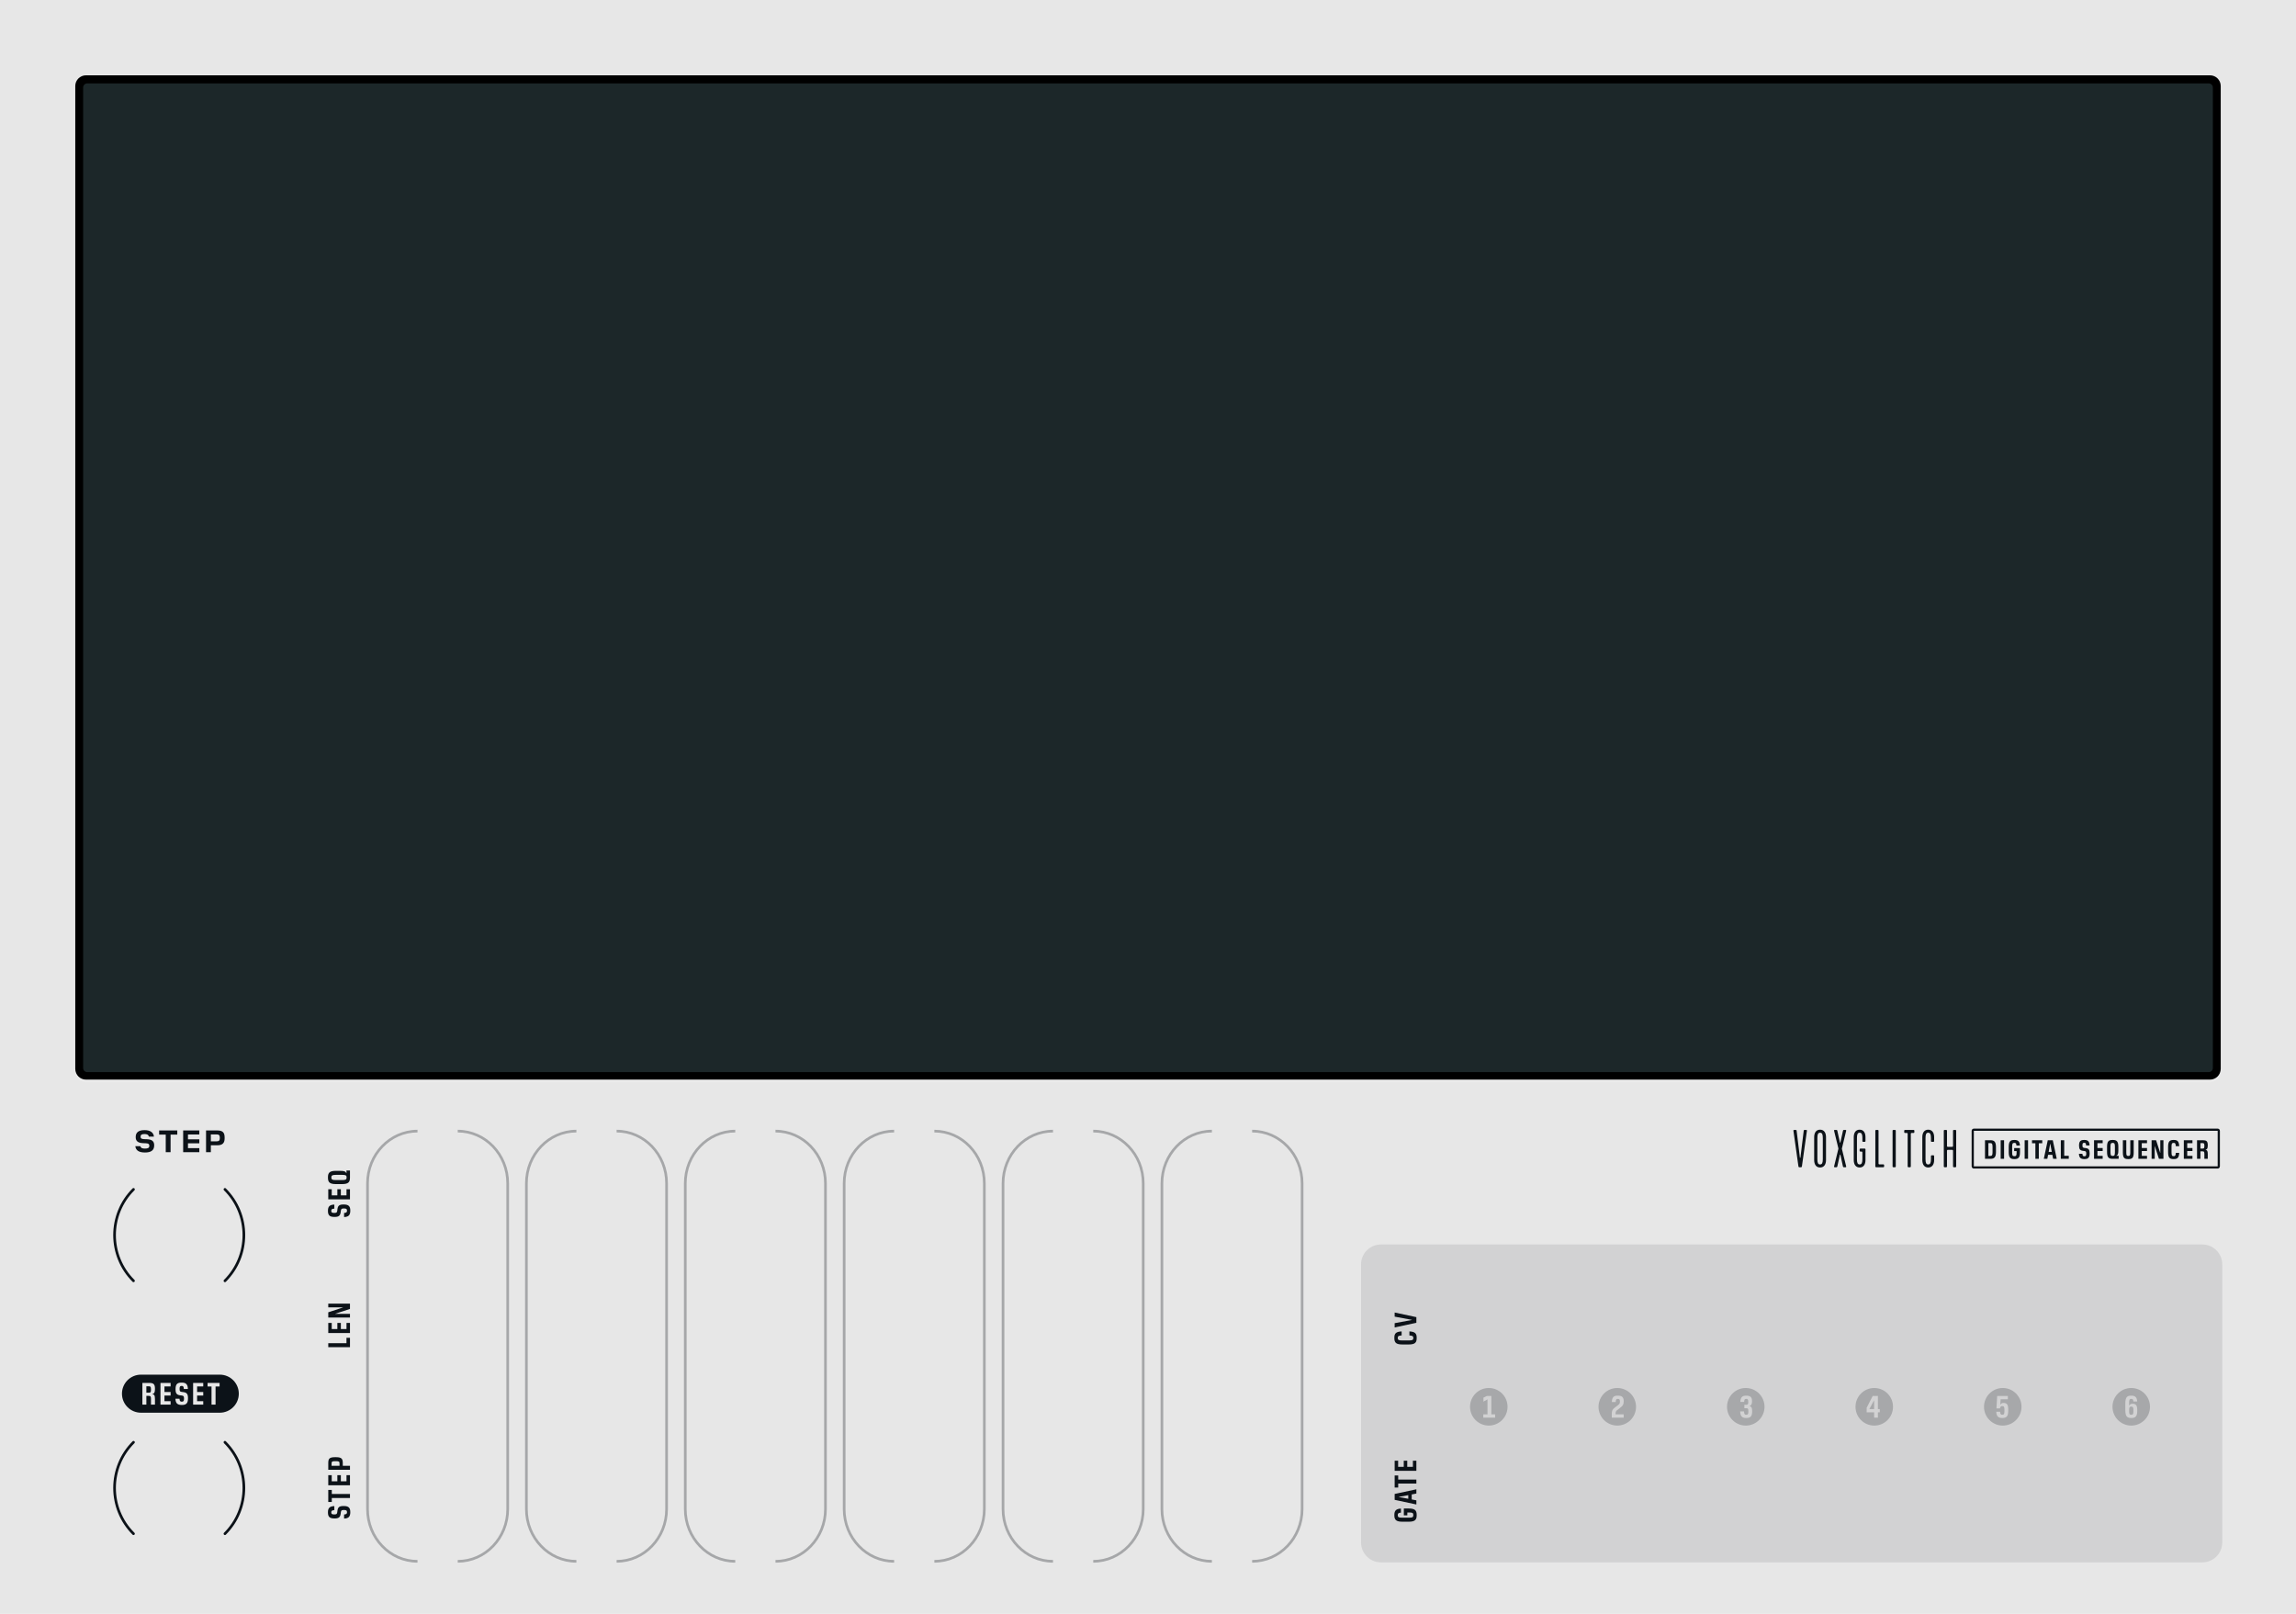
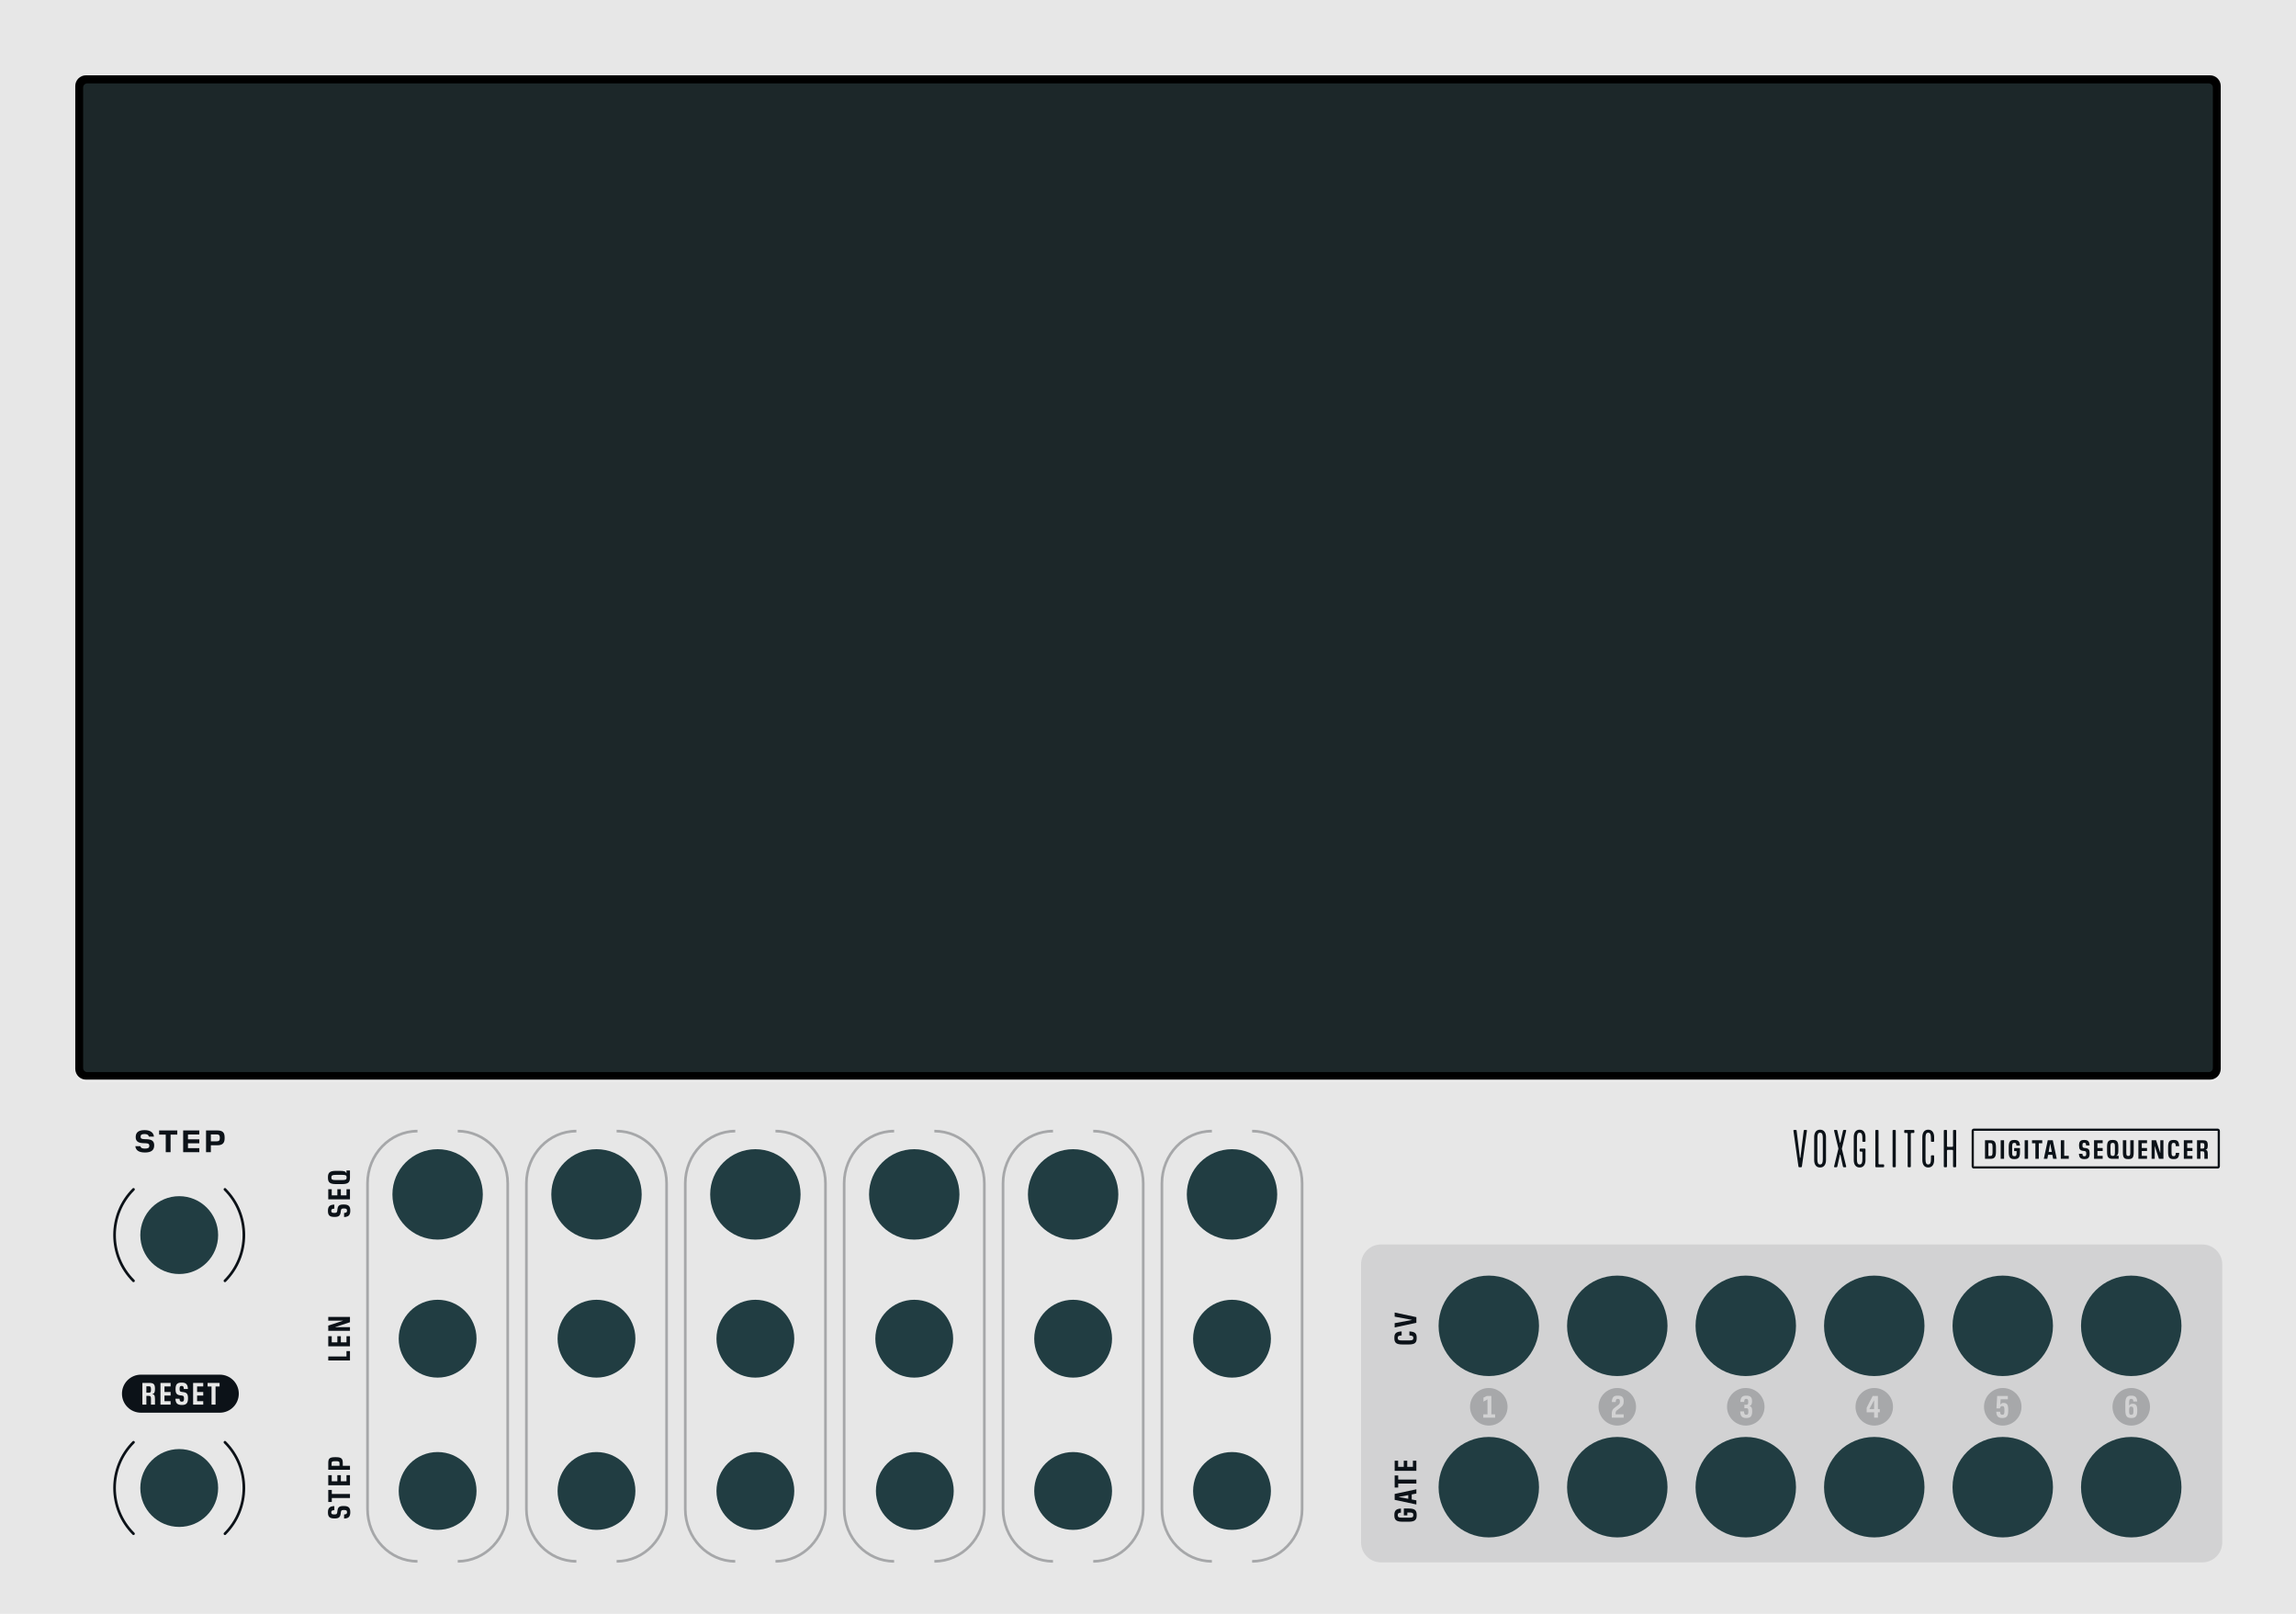
<svg xmlns="http://www.w3.org/2000/svg" xmlns:xlink="http://www.w3.org/1999/xlink" version="1.1" id="Ebene_1" x="0px" y="0px" width="182.88mm" height="128.5mm" viewBox="0 0 518.4 364.252" style="enable-background:new 0 0 518.4 364.252;" xml:space="preserve">
  <rect x="0" y="0" width="518.4" height="364.252" style="fill:#e7e7e7;fill-opacity:1;opacity:1;stroke:none" id="rect1" />
  <rect style="fill:#d2d2d3;fill-opacity:1;stroke:none;stroke-width:0.283" id="rect2" width="194.449" height="71.756" x="307.301" y="-352.674" rx="4.5" ry="4.5" transform="scale(1,-1)" />
  <defs id="defs93">
    <linearGradient id="linearGradient959">
      <stop style="stop-color:#f3ede7;stop-opacity:1;" offset="0" id="stop955" />
      <stop style="stop-color:#f3ede7;stop-opacity:0;" offset="1" id="stop957" />
    </linearGradient>
    <linearGradient xlink:href="#linearGradient959" id="linearGradient961" x1="82.681" y1="303.885" x2="114.932" y2="303.885" gradientUnits="userSpaceOnUse" />
    <linearGradient xlink:href="#linearGradient959" id="linearGradient963" x1="118.554" y1="303.885" x2="150.804" y2="303.885" gradientUnits="userSpaceOnUse" />
    <linearGradient xlink:href="#linearGradient959" id="linearGradient965" x1="154.426" y1="303.885" x2="186.676" y2="303.885" gradientUnits="userSpaceOnUse" />
    <linearGradient xlink:href="#linearGradient959" id="linearGradient967" x1="190.298" y1="303.885" x2="222.548" y2="303.885" gradientUnits="userSpaceOnUse" />
    <linearGradient xlink:href="#linearGradient959" id="linearGradient969" x1="226.17" y1="303.885" x2="258.42" y2="303.885" gradientUnits="userSpaceOnUse" />
    <linearGradient xlink:href="#linearGradient959" id="linearGradient971" x1="262.042" y1="303.885" x2="294.293" y2="303.885" gradientUnits="userSpaceOnUse" />
  </defs>
  <style type="text/css" id="style2">
.st0 {
  opacity:0.15;
  fill:#FFFFFF;
}
.st1 {
  fill:#1C2729;
}
.st2 {
  opacity:0.3;
}
.st3 {
  fill:#F3EDE7;
}
.st4 {
  opacity:0.5;
  fill:#F3EDE7;
}
</style>
  <path d="M498.995,243.705H19.405c-1.331,0-2.41-1.079-2.41-2.41V19.412c0-1.331,1.079-2.41,2.41-2.41h479.59  c1.331,0,2.41,1.079,2.41,2.41v221.883C501.405,242.626,500.326,243.705,498.995,243.705z" id="path4" style="stroke:none;stroke-opacity:1" />
  <path class="st0" d="M498.995,243.723H19.405c-1.331,0-2.41-1.079-2.41-2.41v0.583c0,1.331,1.079,2.41,2.41,2.41h479.59  c1.331,0,2.41-1.079,2.41-2.41v-0.583C501.405,242.644,500.326,243.723,498.995,243.723z" id="path6" />
  <path class="st1" d="M498.712,242.008H19.688c-0.504,0-0.912-0.409-0.912-0.912V19.744c0-0.504,0.409-0.912,0.912-0.912h479.023  c0.504,0,0.913,0.409,0.913,0.912v221.352C499.624,241.6,499.216,242.008,498.712,242.008z" id="path8" style="stroke:none;stroke-opacity:1;fill-opacity:1;fill:#1c2729" />
  <g id="g12" style="opacity:0.3;fill:#0c1218;fill-opacity:1;stroke:none">
    <path class="st3" d="m 82.681,267.127 v 73.515 c 0,3.336 1.294,6.36 3.388,8.55 2.094,2.19 4.994,3.548 8.195,3.548 v -0.6 c -3.031,0 -5.773,-1.283 -7.763,-3.363 -1.99,-2.08 -3.222,-4.955 -3.222,-8.135 v -73.515 c 0,-3.18 1.232,-6.054 3.222,-8.135 1.99,-2.08 4.733,-3.363 7.763,-3.363 v -0.6 c -3.202,0 -6.102,1.358 -8.195,3.548 -2.094,2.19 -3.388,5.214 -3.388,8.55 z m 28.863,-8.55 c -2.094,-2.19 -4.994,-3.548 -8.195,-3.548 v 0 0.6 0 c 3.031,0 5.773,1.283 7.763,3.363 1.99,2.08 3.222,4.955 3.222,8.135 v 73.515 c 0,3.18 -1.232,6.054 -3.222,8.135 -1.99,2.08 -4.733,3.363 -7.763,3.363 v 0 0.6 0 c 3.202,0 6.102,-1.358 8.195,-3.548 2.095,-2.19 3.388,-5.214 3.388,-8.55 v -73.515 c 0,-3.336 -1.294,-6.36 -3.388,-8.55 z" id="path10" style="fill:#0c1218;fill-opacity:1;stroke:none" />
  </g>
  <g id="g18" style="opacity:0.3;fill:#0c1218;fill-opacity:1;stroke:none">
    <path class="st3" d="m 118.554,267.127 v 73.515 c 0,3.336 1.294,6.36 3.388,8.55 2.094,2.19 4.994,3.548 8.195,3.548 v -0.6 c -3.031,0 -5.773,-1.283 -7.763,-3.363 -1.99,-2.08 -3.222,-4.955 -3.222,-8.135 v -73.515 c 0,-3.18 1.232,-6.054 3.222,-8.135 1.99,-2.08 4.733,-3.363 7.763,-3.363 v -0.6 c -3.202,0 -6.102,1.358 -8.195,3.548 -2.095,2.19 -3.388,5.214 -3.388,8.55 z m 28.862,-8.55 c -2.094,-2.19 -4.994,-3.548 -8.195,-3.548 v 0 0.6 0 c 3.031,0 5.773,1.283 7.763,3.363 1.99,2.08 3.222,4.955 3.222,8.135 v 73.515 c 0,3.18 -1.232,6.054 -3.222,8.135 -1.99,2.08 -4.733,3.363 -7.763,3.363 v 0 0.6 0 c 3.202,0 6.102,-1.358 8.195,-3.548 2.095,-2.19 3.388,-5.214 3.388,-8.55 v -73.515 c 0,-3.336 -1.294,-6.36 -3.388,-8.55 z" id="path16" style="fill:#0c1218;fill-opacity:1;stroke:none" />
  </g>
  <g id="g24" style="opacity:0.3;fill:#0c1218;fill-opacity:1;stroke:none">
    <path class="st3" d="m 154.426,267.127 v 73.515 c 0,3.336 1.294,6.36 3.388,8.55 2.094,2.19 4.994,3.548 8.195,3.548 v -0.6 c -3.031,0 -5.773,-1.283 -7.763,-3.363 -1.99,-2.08 -3.222,-4.955 -3.222,-8.135 v -73.515 c 0,-3.18 1.232,-6.054 3.222,-8.135 1.99,-2.08 4.733,-3.363 7.763,-3.363 v -0.6 c -3.202,0 -6.102,1.358 -8.195,3.548 -2.094,2.19 -3.388,5.214 -3.388,8.55 z m 28.862,-8.55 c -2.094,-2.19 -4.994,-3.548 -8.195,-3.548 v 0.6 c 3.031,0 5.773,1.283 7.763,3.363 1.99,2.08 3.222,4.955 3.222,8.135 v 73.515 c 0,3.18 -1.232,6.054 -3.222,8.135 -1.99,2.08 -4.733,3.363 -7.763,3.363 v 0.6 c 3.202,0 6.102,-1.358 8.195,-3.548 2.095,-2.19 3.388,-5.214 3.388,-8.55 v -73.515 c 0.001,-3.336 -1.293,-6.36 -3.388,-8.55 z" id="path22" style="fill:#0c1218;fill-opacity:1;stroke:none" />
  </g>
  <g id="g30" style="opacity:0.3;fill:#0c1218;fill-opacity:1;stroke:none">
    <path class="st3" d="m 190.298,267.127 v 73.515 c 0,3.336 1.294,6.36 3.388,8.55 2.094,2.19 4.994,3.548 8.195,3.548 v -0.6 c -3.031,0 -5.773,-1.283 -7.763,-3.363 -1.99,-2.08 -3.222,-4.955 -3.222,-8.135 v -73.515 c 0,-3.18 1.232,-6.054 3.222,-8.135 1.99,-2.08 4.733,-3.363 7.763,-3.363 v -0.6 c -3.202,0 -6.102,1.358 -8.195,3.548 -2.094,2.19 -3.388,5.214 -3.388,8.55 z m 28.862,-8.55 c -2.094,-2.19 -4.994,-3.548 -8.195,-3.548 v 0.6 c 3.031,0 5.773,1.283 7.763,3.363 1.99,2.08 3.222,4.955 3.222,8.135 v 73.515 c 0,3.18 -1.232,6.054 -3.222,8.135 -1.99,2.08 -4.733,3.363 -7.763,3.363 v 0.6 c 3.202,0 6.102,-1.358 8.195,-3.548 2.095,-2.19 3.388,-5.214 3.388,-8.55 v -73.515 c 0.001,-3.336 -1.293,-6.36 -3.388,-8.55 z" id="path28" style="fill:#0c1218;fill-opacity:1;stroke:none" />
  </g>
  <g id="g36" style="opacity:0.3;fill:#0c1218;fill-opacity:1;stroke:none">
    <path class="st3" d="m 226.17,267.127 v 73.515 c 0,3.336 1.294,6.36 3.388,8.55 2.094,2.19 4.994,3.548 8.195,3.548 v -0.6 c -3.031,0 -5.773,-1.283 -7.763,-3.363 -1.99,-2.08 -3.222,-4.955 -3.222,-8.135 v -73.515 c 0,-3.18 1.232,-6.054 3.222,-8.135 1.99,-2.08 4.733,-3.363 7.763,-3.363 v -0.6 c -3.202,0 -6.102,1.358 -8.195,3.548 -2.094,2.19 -3.388,5.214 -3.388,8.55 z m 28.862,-8.55 c -2.094,-2.19 -4.994,-3.548 -8.195,-3.548 v 0 0.6 0 c 3.031,0 5.773,1.283 7.763,3.363 1.99,2.08 3.222,4.955 3.222,8.135 v 73.515 c 0,3.18 -1.232,6.054 -3.222,8.135 -1.99,2.08 -4.733,3.363 -7.763,3.363 v 0 0.6 0 c 3.202,0 6.102,-1.358 8.195,-3.548 2.095,-2.19 3.388,-5.214 3.388,-8.55 v -73.515 c 10e-4,-3.336 -1.293,-6.36 -3.388,-8.55 z" id="path34" style="fill:#0c1218;fill-opacity:1;stroke:none" />
  </g>
  <g id="g42" style="opacity:0.3;fill:#0c1218;fill-opacity:1;stroke:none">
    <path class="st3" d="m 262.042,267.127 v 73.515 c 0,3.336 1.294,6.36 3.388,8.55 2.094,2.19 4.994,3.548 8.195,3.548 v -0.6 c -3.031,0 -5.773,-1.283 -7.763,-3.363 -1.99,-2.08 -3.222,-4.955 -3.222,-8.135 v -73.515 c 0,-3.18 1.232,-6.054 3.222,-8.135 1.99,-2.08 4.733,-3.363 7.763,-3.363 v -0.6 c -3.202,0 -6.102,1.358 -8.195,3.548 -2.094,2.19 -3.388,5.214 -3.388,8.55 z m 28.863,-8.55 c -2.094,-2.19 -4.994,-3.548 -8.195,-3.548 v 0 0.6 0 c 3.031,0 5.773,1.283 7.763,3.363 1.99,2.08 3.222,4.955 3.222,8.135 v 73.515 c 0,3.18 -1.232,6.054 -3.222,8.135 -1.99,2.08 -4.733,3.363 -7.763,3.363 v 0 0.6 0 c 3.202,0 6.102,-1.358 8.195,-3.548 2.095,-2.19 3.388,-5.214 3.388,-8.55 v -73.515 c 0,-3.336 -1.294,-6.36 -3.388,-8.55 z" id="path40" style="fill:#0c1218;fill-opacity:1;stroke:none" />
  </g>
  <path class="st3" d="m 439.047,263.483 h 0.384 c 0.112,0 0.169,-0.067 0.169,-0.168 v -3.583 c 0,-0.101 0.067,-0.168 0.169,-0.168 h 1.015 c 0.102,0 0.181,0.067 0.181,0.168 v 3.583 c 0,0.101 0.068,0.168 0.169,0.168 h 0.373 c 0.112,0 0.169,-0.067 0.169,-0.168 v -8.086 c 0,-0.101 -0.068,-0.168 -0.169,-0.168 h -0.373 c -0.112,0 -0.169,0.067 -0.169,0.168 v 3.481 c 0,0.101 -0.079,0.168 -0.181,0.168 h -1.015 c -0.102,0 -0.169,-0.067 -0.169,-0.168 v -3.481 c 0,-0.101 -0.067,-0.168 -0.169,-0.168 h -0.384 c -0.112,0 -0.169,0.067 -0.169,0.168 v 8.086 c 0,0.101 0.068,0.168 0.169,0.168 z m -5.019,-1.64 c 0,1.033 0.462,1.696 1.33,1.696 0.88,0 1.342,-0.674 1.342,-1.696 v -0.887 c 0,-0.101 -0.067,-0.168 -0.169,-0.168 h -0.384 c -0.102,0 -0.169,0.067 -0.169,0.168 v 0.674 c 0,0.831 -0.146,1.224 -0.62,1.224 -0.474,0 -0.608,-0.393 -0.608,-1.224 v -4.717 c 0,-0.831 0.135,-1.224 0.608,-1.224 0.473,0 0.62,0.393 0.62,1.224 v 0.674 c 0,0.101 0.067,0.168 0.169,0.168 h 0.384 c 0.102,0 0.169,-0.067 0.169,-0.168 V 256.7 c 0,-1.022 -0.462,-1.696 -1.342,-1.696 -0.868,0 -1.33,0.663 -1.33,1.696 z m -4.085,-6.266 c 0,0.112 0.067,0.168 0.169,0.168 h 0.439 c 0.102,0 0.169,0.067 0.169,0.168 v 7.401 c 0,0.101 0.068,0.168 0.17,0.168 h 0.372 c 0.112,0 0.169,-0.067 0.169,-0.168 v -7.401 c 0,-0.101 0.067,-0.168 0.169,-0.168 h 0.462 c 0.102,0 0.17,-0.067 0.17,-0.168 v -0.348 c 0,-0.112 -0.068,-0.168 -0.17,-0.168 h -1.95 c -0.102,0 -0.169,0.067 -0.169,0.168 z m -2.46,7.906 h 0.384 c 0.112,0 0.169,-0.067 0.169,-0.168 v -8.086 c 0,-0.101 -0.067,-0.168 -0.169,-0.168 h -0.384 c -0.112,0 -0.169,0.067 -0.169,0.168 v 8.086 c 0,0.101 0.067,0.168 0.169,0.168 z m -4.062,-0.169 c 0,0.101 0.067,0.168 0.169,0.168 h 1.646 c 0.102,0 0.169,-0.067 0.169,-0.168 V 263 c 0,-0.101 -0.067,-0.168 -0.169,-0.168 h -0.925 c -0.102,0 -0.169,-0.067 -0.169,-0.168 v -7.435 c 0,-0.101 -0.067,-0.168 -0.169,-0.168 h -0.384 c -0.112,0 -0.169,0.067 -0.169,0.168 v 8.085 z m -4.874,-1.471 c 0,1.033 0.462,1.696 1.33,1.696 0.88,0 1.319,-0.674 1.319,-1.696 v -2.403 c 0,-0.101 -0.067,-0.168 -0.169,-0.168 h -0.981 c -0.102,0 -0.169,0.067 -0.169,0.168 v 0.337 c 0,0.112 0.067,0.168 0.169,0.168 h 0.282 c 0.102,0 0.169,0.067 0.169,0.168 v 1.516 c 0,0.831 -0.146,1.224 -0.62,1.224 -0.474,0 -0.608,-0.393 -0.608,-1.224 v -4.717 c 0,-0.831 0.135,-1.224 0.608,-1.224 0.473,0 0.62,0.393 0.62,1.224 v 0.674 c 0,0.101 0.067,0.168 0.169,0.168 h 0.361 c 0.102,0 0.169,-0.067 0.169,-0.168 V 256.7 c 0,-1.022 -0.439,-1.696 -1.319,-1.696 -0.868,0 -1.33,0.663 -1.33,1.696 z m -4.333,1.64 h 0.451 c 0.079,0 0.146,-0.067 0.169,-0.168 l 0.598,-2.684 h 0.091 l 0.586,2.684 c 0.022,0.101 0.102,0.168 0.181,0.168 h 0.439 c 0.079,0 0.136,-0.067 0.113,-0.168 l -0.97,-3.976 0.011,-0.135 0.959,-3.976 c 0.022,-0.101 -0.034,-0.168 -0.113,-0.168 h -0.439 c -0.079,0 -0.146,0.067 -0.169,0.168 l -0.598,2.695 h -0.091 l -0.598,-2.695 c -0.022,-0.101 -0.09,-0.168 -0.169,-0.168 h -0.451 c -0.067,0 -0.135,0.067 -0.112,0.168 l 0.97,3.976 v 0.135 l -0.97,3.976 c -0.022,0.101 0.045,0.168 0.112,0.168 z m -3.881,-1.853 v -4.717 c 0,-0.831 0.135,-1.224 0.609,-1.224 0.485,0 0.62,0.393 0.62,1.224 v 4.717 c 0,0.831 -0.135,1.224 -0.62,1.224 -0.474,0 -0.609,-0.393 -0.609,-1.224 z m -0.722,0.213 c 0,1.033 0.462,1.696 1.331,1.696 0.88,0 1.342,-0.663 1.342,-1.696 V 256.7 c 0,-1.033 -0.462,-1.696 -1.342,-1.696 -0.868,0 -1.331,0.663 -1.331,1.696 z m -3.363,1.64 h 0.406 c 0.113,0 0.169,-0.056 0.191,-0.213 l 1.128,-8.007 c 0.022,-0.168 -0.068,-0.202 -0.169,-0.202 h -0.35 c -0.124,0 -0.191,0.034 -0.203,0.18 l -0.744,6.098 h -0.113 l -0.745,-6.098 c -0.011,-0.146 -0.079,-0.18 -0.203,-0.18 h -0.35 c -0.102,0 -0.192,0.034 -0.169,0.202 l 1.128,8.007 c 0.024,0.157 0.08,0.213 0.193,0.213 z" id="path46" style="fill:#0c1218;fill-opacity:1;stroke:none" />
  <path class="st3" d="m 500.718,255.264 v 8.018 h -55.054 v -8.018 h 55.054 m 0,-0.5 h -55.054 c -0.276,0 -0.5,0.224 -0.5,0.5 v 8.018 c 0,0.276 0.224,0.5 0.5,0.5 h 55.054 c 0.276,0 0.5,-0.224 0.5,-0.5 v -8.018 c 0,-0.276 -0.224,-0.5 -0.5,-0.5 z" id="path48" style="fill:#0c1218;fill-opacity:1;stroke:none" />
  <path class="st3" d="m 497.266,258.033 c 0.318,0 0.444,0.06 0.444,0.563 v 0.12 c 0,0.498 -0.12,0.558 -0.414,0.558 h -0.474 v -1.241 z m -0.443,1.859 h 0.449 c 0.324,0 0.438,0.06 0.438,0.576 v 1.115 h 0.768 v -1.067 c 0,-0.756 -0.162,-0.888 -0.486,-0.959 v -0.03 c 0.324,-0.084 0.486,-0.27 0.486,-0.948 V 258.5 c 0,-0.935 -0.336,-1.115 -1.134,-1.115 h -1.289 v 4.198 h 0.768 z m -1.802,1.019 h -1.181 v -1.091 h 1.181 v -0.677 h -1.181 v -1.085 h 1.181 v -0.672 h -1.948 v 4.198 h 1.948 z m -4.193,0.732 c 0.816,0 1.146,-0.318 1.206,-1.409 h -0.773 c -0.036,0.624 -0.162,0.755 -0.456,0.755 h -0.036 c -0.198,0 -0.324,-0.06 -0.384,-0.186 -0.06,-0.125 -0.09,-0.348 -0.09,-0.666 v -1.301 c 0,-0.647 0.084,-0.852 0.474,-0.852 h 0.036 c 0.294,0 0.42,0.126 0.456,0.75 h 0.773 c -0.061,-1.091 -0.39,-1.409 -1.206,-1.409 h -0.09 c -0.881,0 -1.217,0.36 -1.217,1.559 v 1.2 c 0,1.199 0.336,1.559 1.217,1.559 z m -2.359,-4.258 h -0.707 v 2.836 h -0.03 l -0.923,-2.836 h -1.014 v 4.198 h 0.707 v -2.836 h 0.03 l 0.924,2.836 h 1.013 z m -3.708,3.526 h -1.181 v -1.091 h 1.181 v -0.677 h -1.181 v -1.085 h 1.181 v -0.672 h -1.948 v 4.198 h 1.948 z m -4.192,0.732 c 0.863,0 1.187,-0.294 1.187,-1.487 v -2.771 h -0.773 v 2.776 c 0,0.63 -0.096,0.774 -0.426,0.774 h -0.048 c -0.33,0 -0.426,-0.144 -0.426,-0.774 v -2.776 h -0.773 v 2.771 c 0,1.193 0.324,1.487 1.188,1.487 z m -3.577,-0.714 c -0.197,0 -0.323,-0.06 -0.39,-0.186 -0.06,-0.126 -0.09,-0.348 -0.09,-0.666 v -1.241 c 0,-0.324 0.03,-0.545 0.09,-0.666 0.066,-0.126 0.192,-0.186 0.39,-0.186 h 0.042 c 0.198,0 0.324,0.06 0.384,0.186 0.066,0.12 0.096,0.342 0.096,0.666 v 1.241 c 0,0.318 -0.029,0.54 -0.09,0.666 -0.06,0.126 -0.186,0.186 -0.384,0.186 z m 1.367,-0.024 h -0.527 v -0.03 c 0.3,-0.12 0.456,-0.324 0.456,-1.169 v -0.828 c 0,-1.205 -0.349,-1.553 -1.224,-1.553 h -0.103 c -0.881,0 -1.223,0.348 -1.223,1.565 v 1.133 c 0,1.211 0.342,1.559 1.223,1.559 h 1.397 v -0.677 z m -3.611,0.006 h -1.181 v -1.091 h 1.181 v -0.677 h -1.181 v -1.085 h 1.181 v -0.672 H 472.8 v 4.198 h 1.948 z m -4.104,0.732 c 0.768,0 1.163,-0.282 1.163,-1.241 v -0.084 c 0,-0.798 -0.24,-1.074 -0.899,-1.158 l -0.3,-0.036 c -0.342,-0.042 -0.42,-0.174 -0.42,-0.54 V 258.5 c 0,-0.414 0.108,-0.534 0.396,-0.534 0.282,0 0.402,0.096 0.426,0.594 h 0.78 c -0.024,-0.936 -0.408,-1.235 -1.164,-1.235 h -0.071 c -0.792,0 -1.14,0.3 -1.14,1.235 v 0.066 c 0,0.798 0.246,1.074 0.905,1.158 l 0.3,0.036 c 0.342,0.048 0.42,0.168 0.42,0.546 v 0.102 c 0,0.426 -0.12,0.54 -0.426,0.54 -0.258,0 -0.414,-0.09 -0.438,-0.563 h -0.786 c 0.019,0.45 0.126,0.768 0.324,0.941 0.198,0.173 0.491,0.258 0.869,0.258 h 0.061 z m -3.546,-0.738 h -1.031 v -3.52 h -0.768 v 4.198 h 1.799 z m -4.176,-2.717 0.336,1.829 h -0.702 l 0.336,-1.829 z m 0.564,-0.803 h -1.133 l -0.894,4.198 h 0.797 l 0.168,-0.899 h 0.966 l 0.174,0.899 h 0.815 z m -3.156,0.683 h 0.779 v -0.684 h -2.314 v 0.684 h 0.762 v 3.514 h 0.773 z m -2.429,-0.683 h -0.768 v 4.198 h 0.768 z m -3.055,4.258 c 0.882,0 1.235,-0.348 1.235,-1.559 v -0.924 h -1.312 v 0.672 h 0.545 v 0.39 c 0,0.618 -0.107,0.768 -0.468,0.768 h -0.054 c -0.197,0 -0.323,-0.06 -0.39,-0.18 -0.06,-0.126 -0.09,-0.348 -0.09,-0.666 v -1.307 c 0,-0.324 0.03,-0.545 0.09,-0.666 0.066,-0.126 0.192,-0.186 0.39,-0.186 h 0.042 c 0.294,0 0.42,0.132 0.45,0.612 h 0.785 c -0.048,-0.965 -0.438,-1.271 -1.224,-1.271 h -0.065 c -0.882,0 -1.241,0.348 -1.241,1.565 v 1.193 c 0,1.211 0.359,1.559 1.241,1.559 z m -2.357,-4.258 h -0.768 v 4.198 h 0.768 z m -3.097,0.648 c 0.384,0 0.492,0.216 0.492,0.863 v 1.181 c 0,0.642 -0.114,0.858 -0.492,0.858 h -0.443 v -2.902 z m 1.266,0.917 c 0,-1.206 -0.372,-1.565 -1.254,-1.565 h -1.223 v 4.198 h 1.223 c 0.882,0 1.254,-0.36 1.254,-1.559 z" id="path50" style="fill:#0c1218;fill-opacity:1;stroke:none" />
-   <path class="st3" d="m 30.354,288.912 c -2.793,-2.793 -4.188,-6.45 -4.188,-10.111 0,-3.66 1.395,-7.318 4.188,-10.111 0.117,-0.117 0.117,-0.307 0,-0.424 -0.117,-0.117 -0.307,-0.117 -0.424,0 -2.909,2.908 -4.364,6.723 -4.364,10.535 0,3.812 1.455,7.626 4.364,10.535 0.117,0.117 0.307,0.117 0.424,0 0.118,-0.117 0.118,-0.307 0,-0.424 z" id="path54" style="fill:#0c1218;fill-opacity:1;stroke:none" />
-   <path class="st3" d="m 50.575,268.691 c 2.793,2.793 4.188,6.45 4.188,10.11 0,3.66 -1.395,7.318 -4.188,10.111 -0.117,0.117 -0.117,0.307 0,0.424 0.117,0.117 0.307,0.117 0.424,0 2.909,-2.908 4.364,-6.723 4.364,-10.535 0,-3.812 -1.455,-7.626 -4.364,-10.535 -0.117,-0.117 -0.307,-0.117 -0.424,0 -0.117,0.118 -0.117,0.308 0,0.425 z" id="path56" style="fill:#0c1218;fill-opacity:1;stroke:none" />
-   <path class="st3" d="m 30.354,345.998 c -2.793,-2.793 -4.188,-6.45 -4.188,-10.111 0,-3.66 1.395,-7.318 4.188,-10.111 0.117,-0.117 0.117,-0.307 0,-0.424 -0.117,-0.117 -0.307,-0.117 -0.424,0 -2.909,2.908 -4.364,6.723 -4.364,10.535 0,3.812 1.455,7.626 4.364,10.535 0.117,0.117 0.307,0.117 0.424,0 0.118,-0.117 0.118,-0.307 0,-0.424 z" id="path58" style="fill:#0c1218;fill-opacity:1;stroke:none" />
-   <path class="st3" d="m 50.575,325.777 c 2.793,2.793 4.188,6.45 4.188,10.11 0,3.66 -1.395,7.318 -4.188,10.111 -0.117,0.117 -0.117,0.307 0,0.424 0.117,0.117 0.307,0.117 0.424,0 2.909,-2.908 4.364,-6.723 4.364,-10.535 0,-3.812 -1.455,-7.626 -4.364,-10.535 -0.117,-0.117 -0.307,-0.117 -0.424,0 -0.117,0.118 -0.117,0.308 0,0.425 z" id="path60" style="fill:#0c1218;fill-opacity:1;stroke:none" />
+   <g id="g1">
+     <path class="st3" d="m 30.354,288.912 c -2.793,-2.793 -4.188,-6.45 -4.188,-10.111 0,-3.66 1.395,-7.318 4.188,-10.111 0.117,-0.117 0.117,-0.307 0,-0.424 -0.117,-0.117 -0.307,-0.117 -0.424,0 -2.909,2.908 -4.364,6.723 -4.364,10.535 0,3.812 1.455,7.626 4.364,10.535 0.117,0.117 0.307,0.117 0.424,0 0.118,-0.117 0.118,-0.307 0,-0.424 z" id="path54" style="fill:#0c1218;fill-opacity:1;stroke:none" />
+     <path class="st3" d="m 50.575,268.691 c 2.793,2.793 4.188,6.45 4.188,10.11 0,3.66 -1.395,7.318 -4.188,10.111 -0.117,0.117 -0.117,0.307 0,0.424 0.117,0.117 0.307,0.117 0.424,0 2.909,-2.908 4.364,-6.723 4.364,-10.535 0,-3.812 -1.455,-7.626 -4.364,-10.535 -0.117,-0.117 -0.307,-0.117 -0.424,0 -0.117,0.118 -0.117,0.308 0,0.425 z" id="path56" style="fill:#0c1218;fill-opacity:1;stroke:none" />
+   </g>
+   <g id="g2">
+     <path class="st3" d="m 30.354,345.998 c -2.793,-2.793 -4.188,-6.45 -4.188,-10.111 0,-3.66 1.395,-7.318 4.188,-10.111 0.117,-0.117 0.117,-0.307 0,-0.424 -0.117,-0.117 -0.307,-0.117 -0.424,0 -2.909,2.908 -4.364,6.723 -4.364,10.535 0,3.812 1.455,7.626 4.364,10.535 0.117,0.117 0.307,0.117 0.424,0 0.118,-0.117 0.118,-0.307 0,-0.424 z" id="path58" style="fill:#0c1218;fill-opacity:1;stroke:none" />
+     <path class="st3" d="m 50.575,325.777 c 2.793,2.793 4.188,6.45 4.188,10.11 0,3.66 -1.395,7.318 -4.188,10.111 -0.117,0.117 -0.117,0.307 0,0.424 0.117,0.117 0.307,0.117 0.424,0 2.909,-2.908 4.364,-6.723 4.364,-10.535 0,-3.812 -1.455,-7.626 -4.364,-10.535 -0.117,-0.117 -0.307,-0.117 -0.424,0 -0.117,0.118 -0.117,0.308 0,0.425 z" id="path60" style="fill:#0c1218;fill-opacity:1;stroke:none" />
+   </g>
  <path class="st3" d="m 48.861,256.07 c 0.588,0 0.771,0.196 0.771,0.75 v 0.07 c 0,0.54 -0.168,0.75 -0.764,0.75 h -1.261 v -1.569 h 1.254 z m -1.254,2.458 h 1.429 c 1.198,0 1.681,-0.498 1.681,-1.562 v -0.21 c 0,-1.156 -0.483,-1.576 -1.681,-1.576 h -2.514 v 4.903 h 1.085 z m -2.603,0.644 h -2.563 v -1.092 h 2.563 v -0.904 h -2.563 v -1.085 h 2.563 v -0.911 h -3.649 v 4.903 h 3.649 z m -6.489,-3.053 h 1.513 v -0.938 H 35.93 v 0.938 h 1.492 v 3.964 h 1.093 z m -5.747,4.034 c 1.239,0 2.045,-0.427 2.045,-1.583 v -0.063 c 0,-0.89 -0.518,-1.296 -1.604,-1.345 l -0.665,-0.021 c -0.638,-0.028 -0.799,-0.182 -0.799,-0.54 v -0.035 c 0,-0.413 0.267,-0.574 0.875,-0.574 0.533,0 0.89,0.119 0.995,0.588 h 1.142 c -0.084,-0.987 -0.91,-1.471 -2.073,-1.471 H 32.6 c -1.31,0 -1.961,0.518 -1.961,1.548 v 0.049 c 0,0.875 0.532,1.289 1.604,1.338 l 0.672,0.028 c 0.623,0.028 0.798,0.182 0.798,0.54 v 0.063 c 0,0.441 -0.329,0.595 -0.98,0.595 -0.462,0 -0.938,-0.063 -1.037,-0.539 h -1.142 c 0.112,1.037 0.945,1.421 2.15,1.421 h 0.064 z" id="path62" style="fill:#0c1218;fill-opacity:1;stroke:none" />
  <path class="st3" d="M 49.622,310.303 H 31.831 c -2.372,0 -4.295,1.923 -4.295,4.295 v 0 c 0,2.372 1.923,4.295 4.295,4.295 h 17.791 c 2.372,0 4.295,-1.923 4.295,-4.295 v 0 c 0,-2.372 -1.923,-4.295 -4.295,-4.295 z m -14.633,3.261 c 0,0.792 -0.19,1.009 -0.57,1.106 v 0.035 c 0.38,0.084 0.57,0.238 0.57,1.121 v 1.246 h -0.9 v -1.303 c 0,-0.603 -0.134,-0.672 -0.514,-0.672 h -0.527 v 1.975 h -0.9 v -4.902 h 1.512 c 0.936,0 1.33,0.21 1.33,1.303 v 0.091 z m 3.531,-0.609 h -1.386 v 1.268 h 1.386 v 0.792 h -1.386 v 1.274 h 1.386 v 0.784 h -2.286 v -4.902 h 2.286 z m 3.924,2.738 c 0,1.121 -0.464,1.45 -1.364,1.45 h -0.07 c -0.443,0 -0.788,-0.098 -1.02,-0.301 -0.232,-0.203 -0.359,-0.575 -0.38,-1.1 h 0.921 c 0.028,0.553 0.211,0.658 0.514,0.658 0.358,0 0.499,-0.134 0.499,-0.631 v -0.119 c 0,-0.44 -0.091,-0.581 -0.492,-0.637 L 40.7,314.971 c -0.774,-0.099 -1.062,-0.421 -1.062,-1.352 v -0.077 c 0,-1.093 0.408,-1.443 1.337,-1.443 h 0.084 c 0.887,0 1.337,0.351 1.365,1.443 h -0.915 c -0.028,-0.582 -0.168,-0.693 -0.499,-0.693 -0.338,0 -0.464,0.14 -0.464,0.623 v 0.098 c 0,0.428 0.091,0.582 0.492,0.631 l 0.352,0.042 c 0.773,0.098 1.055,0.42 1.055,1.352 v 0.098 z m 3.445,-2.738 h -1.386 v 1.268 h 1.386 v 0.792 h -1.386 v 1.274 h 1.386 v 0.784 h -2.286 v -4.902 h 2.286 z m 3.694,0.015 h -0.914 v 4.104 H 47.76 v -4.104 h -0.893 v -0.799 h 2.715 v 0.799 z m -16.015,-0.043 h -0.521 v 1.45 h 0.556 c 0.345,0 0.485,-0.07 0.485,-0.651 v -0.14 c 10e-4,-0.589 -0.147,-0.659 -0.52,-0.659 z" id="path64" style="fill:#0c1218;fill-opacity:1;stroke:none" />
  <path class="st3" d="m 78.256,265.816 c 0,0.232 -0.069,0.38 -0.217,0.458 -0.147,0.07 -0.406,0.105 -0.777,0.105 h -1.45 c -0.378,0 -0.637,-0.035 -0.777,-0.105 -0.146,-0.078 -0.217,-0.225 -0.217,-0.458 v -0.049 c 0,-0.232 0.07,-0.379 0.217,-0.45 0.141,-0.077 0.399,-0.112 0.777,-0.112 h 1.45 c 0.371,0 0.63,0.035 0.777,0.105 0.147,0.07 0.217,0.218 0.217,0.45 z m -0.027,-1.603 v 0.619 h -0.035 c -0.141,-0.352 -0.379,-0.534 -1.366,-0.534 H 75.86 c -1.407,0 -1.813,0.408 -1.813,1.435 v 0.12 c 0,1.034 0.406,1.435 1.828,1.435 h 1.323 c 1.415,0 1.821,-0.401 1.821,-1.435 v -1.639 h -0.79 z m 0.006,4.234 v 1.386 H 76.96 v -1.386 h -0.791 v 1.386 h -1.268 v -1.386 h -0.784 v 2.286 h 4.902 v -2.286 z m 0.855,4.81 c 0,-0.9 -0.329,-1.364 -1.45,-1.364 h -0.098 c -0.932,0 -1.254,0.281 -1.352,1.055 l -0.042,0.352 c -0.05,0.401 -0.203,0.492 -0.631,0.492 H 75.42 c -0.483,0 -0.624,-0.126 -0.624,-0.464 0,-0.331 0.112,-0.471 0.693,-0.499 v -0.915 c -1.092,0.028 -1.442,0.478 -1.442,1.365 v 0.084 c 0,0.929 0.351,1.337 1.442,1.337 h 0.077 c 0.932,0 1.254,-0.289 1.352,-1.062 l 0.042,-0.352 c 0.057,-0.401 0.196,-0.492 0.638,-0.492 h 0.119 c 0.497,0 0.631,0.141 0.631,0.499 0,0.303 -0.105,0.485 -0.659,0.514 v 0.921 c 0.525,-0.021 0.896,-0.147 1.1,-0.38 0.203,-0.232 0.302,-0.577 0.302,-1.02 v -0.071 z" id="path66" style="fill:#0c1218;fill-opacity:1;stroke:none" />
-   <path class="st3" d="m 74.117,294.278 v 0.83 h 3.312 v 0.035 l -3.312,1.083 v 1.188 h 4.902 v -0.83 h -3.312 v -0.035 l 3.312,-1.083 v -1.189 h -4.902 z m 4.118,4.346 v 1.386 H 76.96 v -1.386 h -0.791 v 1.386 h -1.268 v -1.386 h -0.784 v 2.286 h 4.902 v -2.286 z m -0.006,3.362 v 1.21 h -4.111 v 0.9 h 4.902 v -2.11 z" id="path68" style="fill:#0c1218;fill-opacity:1;stroke:none" />
+   <path class="st3" d="m 74.117,297.278 v 0.83 h 3.312 v 0.035 l -3.312,1.083 v 1.188 h 4.902 v -0.83 h -3.312 v -0.035 l 3.312,-1.083 v -1.189 h -4.902 z m 4.118,4.346 v 1.386 H 76.96 v -1.386 h -0.791 v 1.386 h -1.268 v -1.386 h -0.784 v 2.286 h 4.902 v -2.286 z m -0.006,3.362 v 1.21 h -4.111 v 0.9 h 4.902 v -2.11 z" id="path68" style="fill:#0c1218;fill-opacity:1;stroke:none" />
  <path class="st3" d="m 314.892,296.275 v 0.936 l 3.88,0.717 v 0.035 l -3.88,0.717 v 0.964 l 4.902,-1.048 v -1.273 z m 4.973,5.683 c 0,-0.957 -0.371,-1.344 -1.646,-1.414 v 0.907 c 0.729,0.042 0.883,0.19 0.883,0.535 v 0.042 c 0,0.232 -0.07,0.38 -0.217,0.45 -0.147,0.07 -0.406,0.105 -0.777,0.105 h -1.521 c -0.756,0 -0.994,-0.099 -0.994,-0.556 v -0.042 c 0,-0.345 0.146,-0.492 0.875,-0.535 v -0.907 c -1.274,0.07 -1.646,0.457 -1.646,1.414 v 0.105 c 0,1.034 0.42,1.428 1.821,1.428 h 1.4 c 1.4,0 1.821,-0.394 1.821,-1.428 v -0.104 z" id="path70" style="fill:#0c1218;fill-opacity:1;stroke:none" />
  <path class="st3" d="m 319.01,329.728 v 1.386 h -1.275 v -1.386 h -0.791 v 1.386 h -1.268 v -1.386 h -0.784 v 2.286 h 4.902 v -2.286 z m -3.32,4.255 v -0.915 h -0.798 v 2.715 h 0.798 v -0.894 h 4.104 v -0.907 h -4.104 z m 0.14,3.911 2.136,-0.394 v 0.823 l -2.136,-0.394 z m -0.938,-0.662 v 1.33 l 4.902,1.048 v -0.936 l -1.051,-0.197 v -1.133 l 1.051,-0.204 v -0.957 z m 4.973,4.734 c 0,-1.034 -0.406,-1.449 -1.821,-1.449 h -1.078 v 1.541 h 0.784 v -0.64 h 0.455 c 0.722,0 0.896,0.126 0.896,0.549 v 0.063 c 0,0.232 -0.07,0.38 -0.21,0.458 -0.147,0.07 -0.406,0.105 -0.777,0.105 h -1.527 c -0.378,0 -0.637,-0.035 -0.777,-0.105 -0.146,-0.078 -0.217,-0.225 -0.217,-0.458 v -0.049 c 0,-0.344 0.154,-0.492 0.714,-0.527 v -0.921 c -1.127,0.056 -1.484,0.513 -1.484,1.435 v 0.077 c 0,1.034 0.406,1.456 1.828,1.456 h 1.394 c 1.415,0 1.821,-0.422 1.821,-1.456 v -0.079 z" id="path72" style="fill:#0c1218;fill-opacity:1;stroke:none" />
  <path class="st3" d="m 74.866,330.341 c 0,-0.366 0.091,-0.506 0.729,-0.506 h 0.336 c 0.631,0 0.729,0.134 0.729,0.506 v 0.535 h -1.793 v -0.535 z m 2.529,0.535 v -0.612 c 0,-0.921 -0.238,-1.33 -1.499,-1.33 h -0.28 c -1.288,0 -1.498,0.394 -1.498,1.33 v 1.512 h 4.902 v -0.9 z m 0.84,2.11 v 1.386 H 76.96 v -1.386 h -0.791 v 1.386 h -1.268 v -1.386 h -0.784 v 2.286 h 4.902 v -2.286 z m -3.32,4.255 v -0.915 h -0.798 v 2.715 h 0.798 v -0.894 h 4.104 v -0.907 h -4.104 z m 4.175,4.079 c 0,-0.9 -0.329,-1.364 -1.45,-1.364 h -0.098 c -0.932,0 -1.254,0.281 -1.352,1.055 l -0.042,0.352 c -0.05,0.401 -0.203,0.492 -0.631,0.492 H 75.42 c -0.483,0 -0.624,-0.126 -0.624,-0.464 0,-0.331 0.112,-0.471 0.693,-0.499 v -0.915 c -1.092,0.028 -1.442,0.478 -1.442,1.365 v 0.084 c 0,0.929 0.351,1.337 1.442,1.337 h 0.077 c 0.932,0 1.254,-0.289 1.352,-1.062 l 0.042,-0.352 c 0.057,-0.401 0.196,-0.492 0.638,-0.492 h 0.119 c 0.497,0 0.631,0.141 0.631,0.499 0,0.303 -0.105,0.485 -0.659,0.514 v 0.921 c 0.525,-0.021 0.896,-0.147 1.1,-0.38 0.203,-0.232 0.302,-0.577 0.302,-1.02 v -0.071 z" id="path74" style="fill:#0c1218;fill-opacity:1;stroke:none" />
  <path class="st4" d="m 336.146,313.315 c -2.339,0 -4.234,1.899 -4.234,4.242 0,2.343 1.896,4.242 4.234,4.242 2.339,0 4.234,-1.899 4.234,-4.242 0,-2.343 -1.896,-4.242 -4.234,-4.242 z m 1.43,6.701 h -2.675 v -0.749 h 0.954 v -3.369 h -0.035 l -0.884,0.497 v -0.903 l 0.766,-0.378 h 1.018 v 4.153 h 0.856 z" id="path78" style="fill:#0c1218;fill-opacity:0.437;stroke:none;stroke-width:1" />
  <path class="st4" d="m 365.157,313.315 c -2.339,0 -4.234,1.899 -4.234,4.242 0,2.343 1.896,4.242 4.234,4.242 2.339,0 4.234,-1.899 4.234,-4.242 0,-2.343 -1.896,-4.242 -4.234,-4.242 z m 1.448,2.996 c 0,0.68 -0.155,0.994 -0.703,1.4 l -0.759,0.589 c -0.28,0.21 -0.371,0.371 -0.371,0.868 v 0.099 h 1.833 v 0.749 h -2.689 v -0.799 c 0,-0.791 0.141,-1.071 0.688,-1.478 l 0.737,-0.567 c 0.337,-0.252 0.407,-0.392 0.407,-0.798 v -0.05 c 0,-0.413 -0.134,-0.553 -0.471,-0.553 -0.322,0 -0.456,0.112 -0.484,0.714 h -0.863 c 0.042,-1.148 0.478,-1.442 1.307,-1.442 h 0.07 c 0.92,0 1.3,0.385 1.3,1.205 z" id="path80" style="fill:#0c1218;fill-opacity:0.437;stroke:none;stroke-width:1" />
  <path class="st4" d="m 394.168,313.315 c -2.339,0 -4.234,1.899 -4.234,4.242 0,2.343 1.896,4.242 4.234,4.242 2.339,0 4.234,-1.899 4.234,-4.242 0,-2.343 -1.896,-4.242 -4.234,-4.242 z m 1.44,5.286 c 0,1.128 -0.4,1.485 -1.3,1.485 h -0.07 c -0.821,0 -1.306,-0.329 -1.334,-1.485 h 0.863 c 0.028,0.658 0.211,0.757 0.505,0.757 0.345,0 0.478,-0.147 0.478,-0.658 v -0.189 c 0,-0.512 -0.091,-0.63 -0.456,-0.63 h -0.449 v -0.778 h 0.436 c 0.357,0 0.442,-0.111 0.442,-0.608 v -0.134 c 0,-0.455 -0.141,-0.588 -0.456,-0.588 -0.288,0 -0.442,0.098 -0.471,0.687 h -0.856 c 0.042,-1.072 0.47,-1.415 1.299,-1.415 h 0.064 c 0.877,0 1.277,0.351 1.277,1.197 v 0.07 c 0,0.651 -0.183,0.945 -0.54,1.051 v 0.035 c 0.372,0.084 0.568,0.371 0.568,1.064 z" id="path82" style="fill:#0c1218;fill-opacity:0.437;stroke:none;stroke-width:1" />
  <path class="st4" d="m 422.1,318.033 v 0.042 h 1.046 v -1.954 h -0.028 z m 1.079,-4.718 c -2.339,0 -4.234,1.899 -4.234,4.242 0,2.343 1.896,4.242 4.234,4.242 2.339,0 4.234,-1.899 4.234,-4.242 0,-2.343 -1.896,-4.242 -4.234,-4.242 z m 1.245,5.496 h -0.421 v 1.205 h -0.856 v -1.205 h -1.685 v -1.029 l 1.363,-2.668 h 1.18 v 2.962 h 0.421 v 0.735 z" id="path84" style="fill:#0c1218;fill-opacity:0.437;stroke:none;stroke-width:1" />
  <path class="st4" d="m 452.19,313.315 c -2.339,0 -4.234,1.899 -4.234,4.242 0,2.343 1.896,4.242 4.234,4.242 2.339,0 4.234,-1.899 4.234,-4.242 0.001,-2.343 -1.896,-4.242 -4.234,-4.242 z m 1.234,5.166 c 0,1.219 -0.399,1.604 -1.292,1.604 h -0.077 c -0.85,0 -1.293,-0.357 -1.328,-1.415 h 0.863 c 0.028,0.581 0.19,0.687 0.492,0.687 0.357,0 0.484,-0.161 0.484,-0.777 v -0.406 c 0,-0.616 -0.141,-0.771 -0.499,-0.771 -0.246,0 -0.428,0.077 -0.52,0.519 h -0.779 l 0.161,-2.809 h 2.416 v 0.749 h -1.636 l -0.077,1.212 h 0.027 c 0.134,-0.245 0.309,-0.386 0.738,-0.386 0.667,0 1.024,0.344 1.024,1.359 v 0.434 z" id="path86" style="fill:#0c1218;fill-opacity:0.437;stroke:none;stroke-width:1" />
  <path class="st4" d="m 481.204,317.516 c -0.365,0 -0.478,0.161 -0.478,0.771 v 0.314 c 0,0.596 0.112,0.764 0.478,0.764 0.372,0 0.484,-0.168 0.484,-0.764 v -0.314 c 9.9e-4,-0.61 -0.112,-0.771 -0.484,-0.771 z m -0.003,-4.201 c -2.339,0 -4.234,1.899 -4.234,4.242 0,2.343 1.896,4.242 4.234,4.242 2.339,0 4.234,-1.899 4.234,-4.242 0,-2.343 -1.897,-4.242 -4.234,-4.242 z m 1.352,5.188 c 0,1.197 -0.414,1.583 -1.293,1.583 h -0.062 c -0.892,0 -1.335,-0.315 -1.335,-1.793 v -1.45 c 0,-1.471 0.428,-1.8 1.32,-1.8 h 0.063 c 0.835,0 1.243,0.364 1.3,1.323 h -0.863 c -0.035,-0.476 -0.162,-0.595 -0.464,-0.595 -0.364,0 -0.498,0.154 -0.498,0.91 v 0.589 h 0.035 c 0.105,-0.225 0.315,-0.399 0.744,-0.399 0.766,0 1.054,0.378 1.054,1.415 z" id="path88" style="fill:#0c1218;fill-opacity:0.437;stroke:none;stroke-width:1" />
+   <circle style="fill:#213d42;stroke:none;stroke-width:0.283" id="step_input" cx="40.465" cy="278.801" r="8.786" />
+   <circle style="fill:#213d42;stroke:none;stroke-width:0.283" id="step_input_1" cx="98.807" cy="336.559" r="8.786" />
+   <circle style="fill:#213d42;stroke:none;stroke-width:0.283" id="step_input_2" cx="134.679" cy="336.559" r="8.786" />
+   <circle style="fill:#213d42;stroke:none;stroke-width:0.283" id="step_input_3" cx="170.551" cy="336.559" r="8.786" />
+   <circle style="fill:#213d42;stroke:none;stroke-width:0.283" id="step_input_4" cx="206.551" cy="336.559" r="8.786" />
+   <circle style="fill:#213d42;stroke:none;stroke-width:0.283" id="step_input_5" cx="242.295" cy="336.559" r="8.786" />
+   <circle style="fill:#213d42;stroke:none;stroke-width:0.283" id="step_input_6" cx="278.168" cy="336.559" r="8.786" />
+   <circle style="fill:#213d42;fill-opacity:1;stroke:none;stroke-width:0.283" id="seq1_gate_output" cx="336.146" cy="335.704" r="11.339" />
+   <circle style="fill:#213d42;fill-opacity:1;stroke:none;stroke-width:0.283" id="seq1_cv_output" cx="336.146" cy="299.282" r="11.339" />
+   <circle style="fill:#213d42;fill-opacity:1;stroke:none;stroke-width:0.283" id="seq2_gate_output" cx="365.157" cy="335.704" r="11.339" />
+   <circle style="fill:#213d42;fill-opacity:1;stroke:none;stroke-width:0.283" id="seq2_cv_output" cx="365.157" cy="299.282" r="11.339" />
+   <circle style="fill:#213d42;fill-opacity:1;stroke:none;stroke-width:0.283" id="seq3_gate_output" cx="394.168" cy="335.704" r="11.339" />
+   <circle style="fill:#213d42;fill-opacity:1;stroke:none;stroke-width:0.283" id="seq3_cv_output" cx="394.168" cy="299.282" r="11.339" />
+   <circle style="fill:#213d42;fill-opacity:1;stroke:none;stroke-width:0.283" id="seq4_gate_output" cx="423.179" cy="335.704" r="11.339" />
+   <circle style="fill:#213d42;fill-opacity:1;stroke:none;stroke-width:0.283" id="seq4_cv_output" cx="423.179" cy="299.282" r="11.339" />
+   <circle style="fill:#213d42;fill-opacity:1;stroke:none;stroke-width:0.283" id="seq5_gate_output" cx="452.19" cy="335.704" r="11.339" />
+   <circle style="fill:#213d42;fill-opacity:1;stroke:none;stroke-width:0.283" id="seq5_cv_output" cx="452.19" cy="299.282" r="11.339" />
+   <circle style="fill:#213d42;fill-opacity:1;stroke:none;stroke-width:0.283" id="seq6_gate_output" cx="481.201" cy="335.704" r="11.339" />
+   <circle style="fill:#213d42;fill-opacity:1;stroke:none;stroke-width:0.283" id="seq6_cv_output" cx="481.201" cy="299.282" r="11.339" />
+   <circle style="fill:#213d42;fill-opacity:1;stroke:none;stroke-width:0.283" id="sequencer_select_1" cx="98.807" cy="269.615" r="10.205" />
+   <circle style="fill:#213d42;fill-opacity:1;stroke:none;stroke-width:0.283" id="sequencer_select_2" cx="134.679" cy="269.615" r="10.205" />
+   <circle style="fill:#213d42;fill-opacity:1;stroke:none;stroke-width:0.283" id="sequencer_select_3" cx="170.551" cy="269.615" r="10.205" />
+   <circle style="fill:#213d42;fill-opacity:1;stroke:none;stroke-width:0.283" id="sequencer_select_4" cx="206.423" cy="269.615" r="10.205" />
+   <circle style="fill:#213d42;fill-opacity:1;stroke:none;stroke-width:0.283" id="sequencer_select_5" cx="242.295" cy="269.615" r="10.205" />
+   <circle style="fill:#213d42;stroke:none;stroke-width:0.283" id="reset_input" cx="40.465" cy="335.887" r="8.786" />
+   <circle style="fill:#213d42;fill-opacity:1;stroke:none;stroke-width:0.283" id="sequencer_select_6" cx="278.168" cy="269.615" r="10.205" />
+   <circle style="fill:#213d42;stroke:none;stroke-width:0.283" id="sequencer_length_knob_1" cx="98.807" cy="302.186" r="8.786" />
+   <circle style="fill:#213d42;stroke:none;stroke-width:0.283" id="sequencer_length_knob_2" cx="134.679" cy="302.187" r="8.786" />
+   <circle style="fill:#213d42;stroke:none;stroke-width:0.283" id="sequencer_length_knob_3" cx="170.551" cy="302.187" r="8.786" />
+   <circle style="fill:#213d42;stroke:none;stroke-width:0.283" id="sequencer_length_knob_4" cx="206.423" cy="302.187" r="8.786" />
+   <circle style="fill:#213d42;stroke:none;stroke-width:0.283" id="sequencer_length_knob_5" cx="242.295" cy="302.187" r="8.786" />
+   <circle style="fill:#213d42;stroke:none;stroke-width:0.283" id="sequencer_length_knob_6" cx="278.168" cy="302.187" r="8.786" />
</svg>
